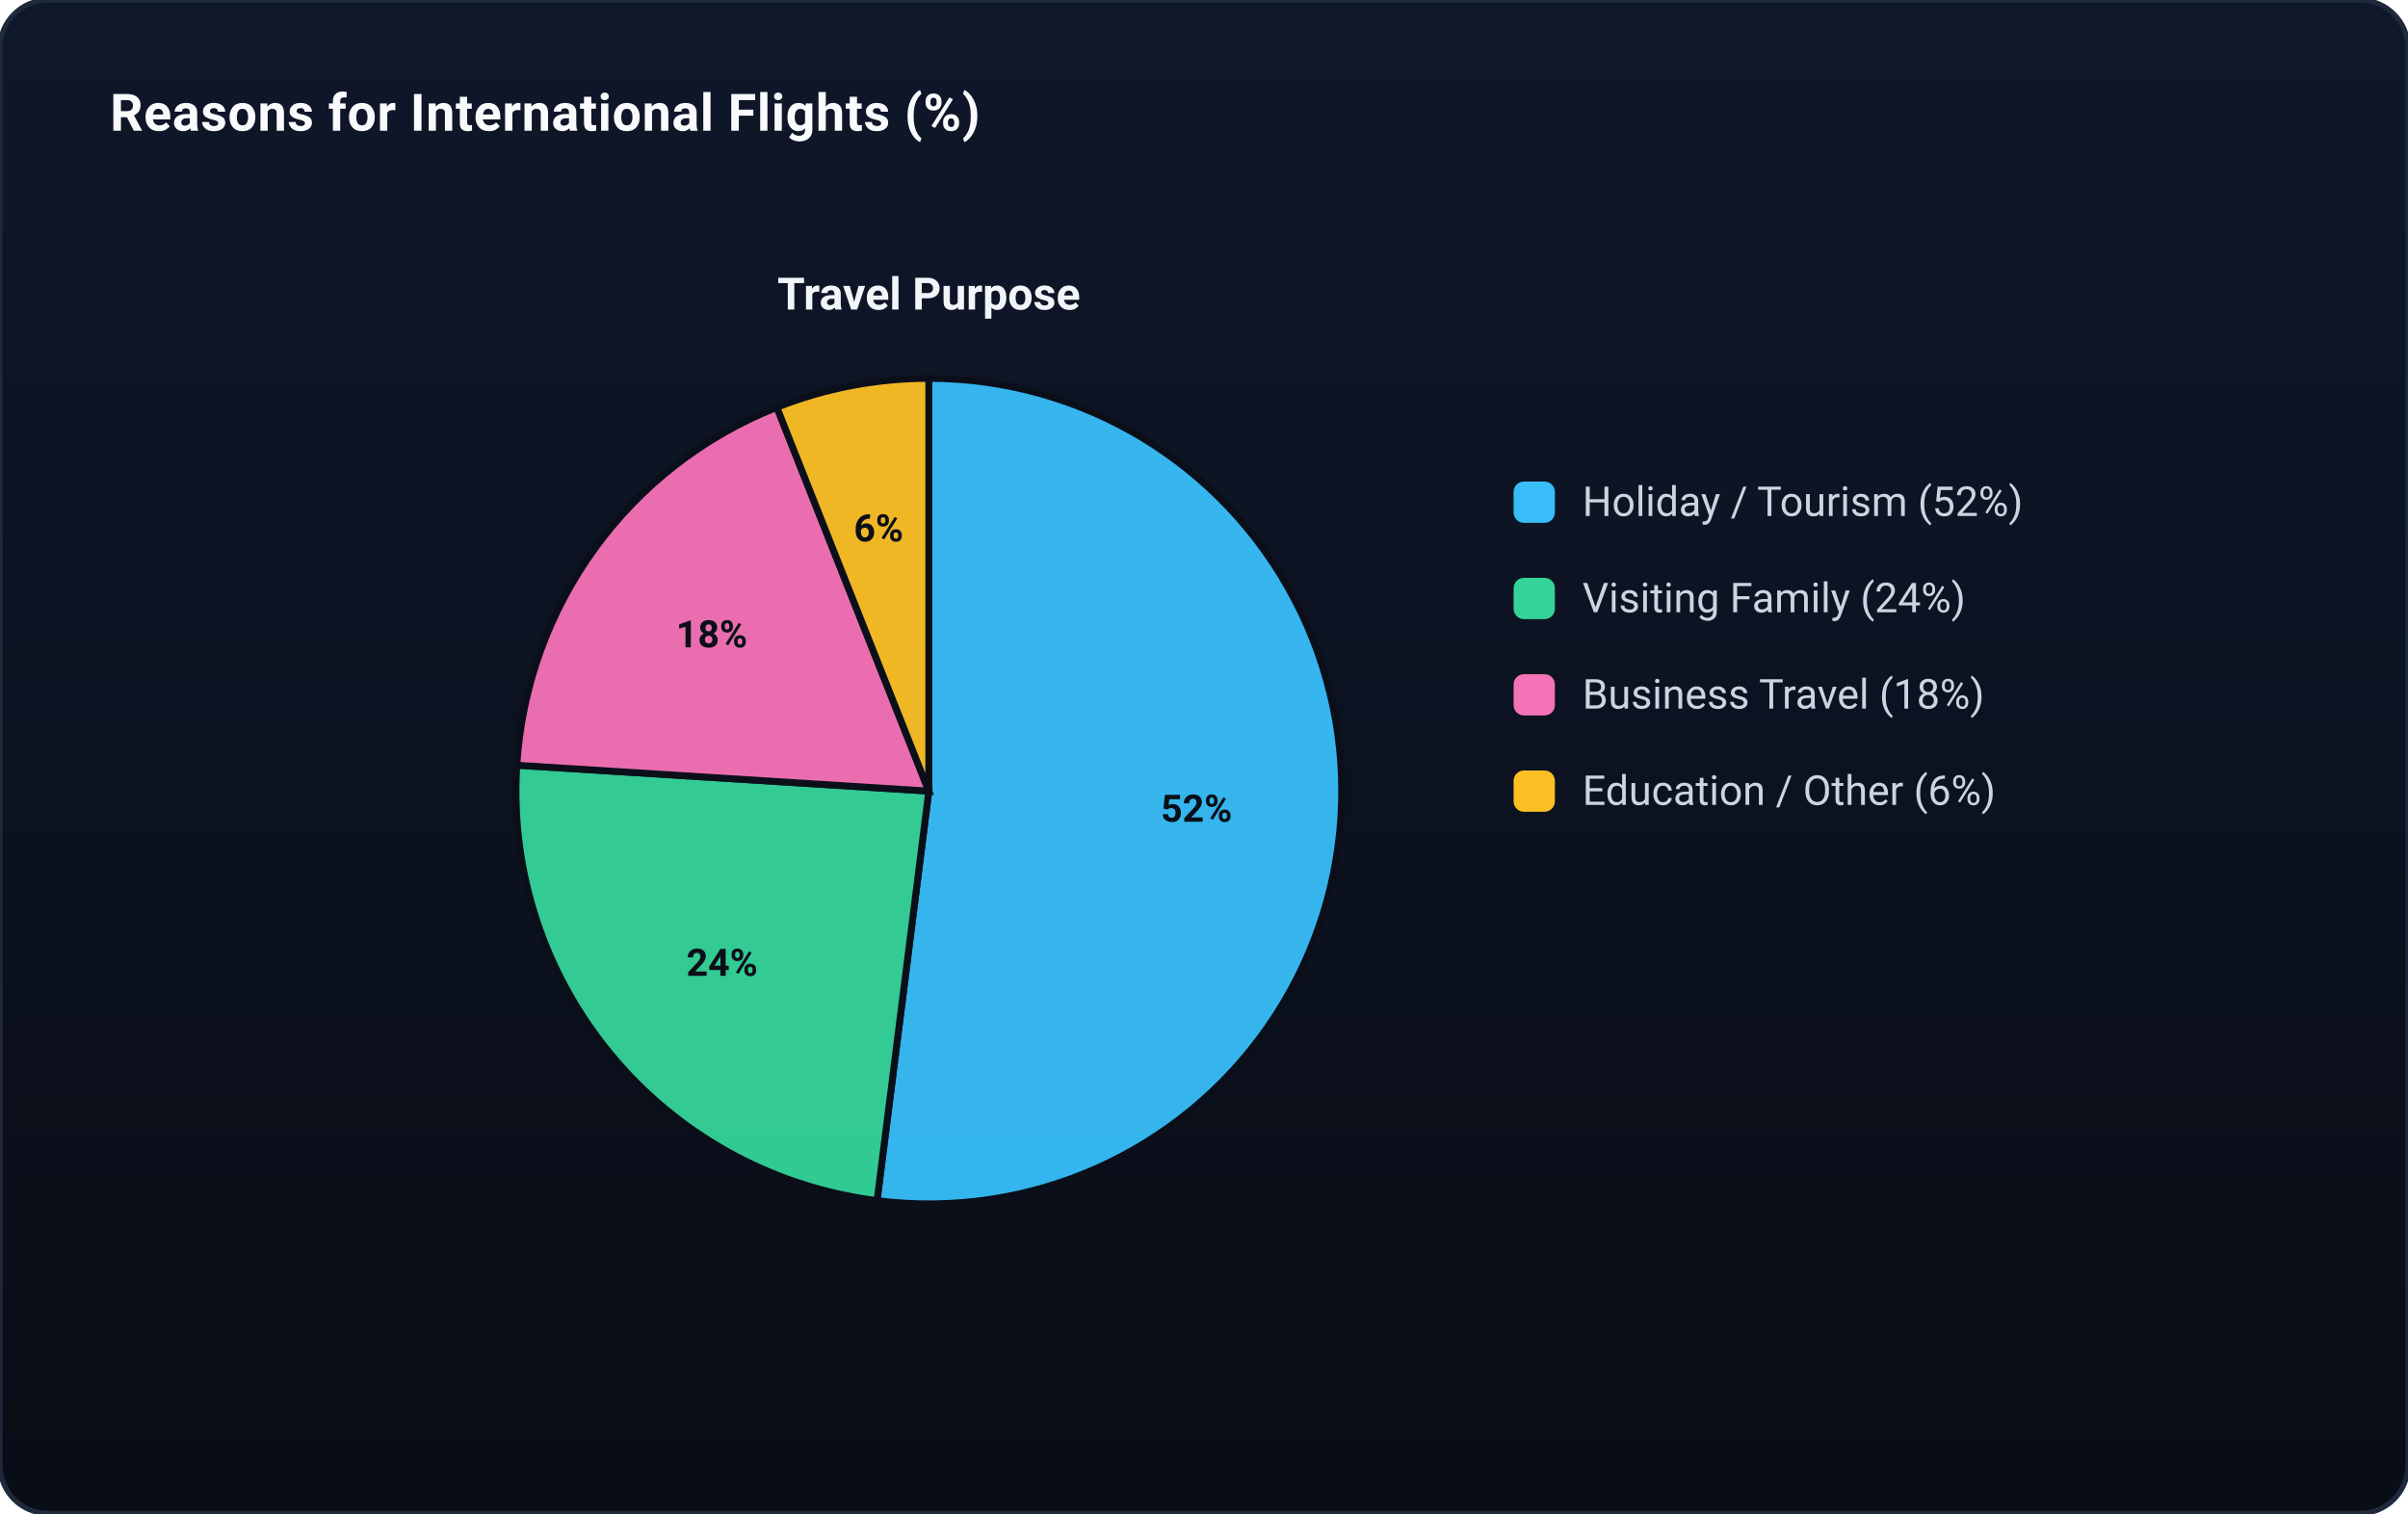
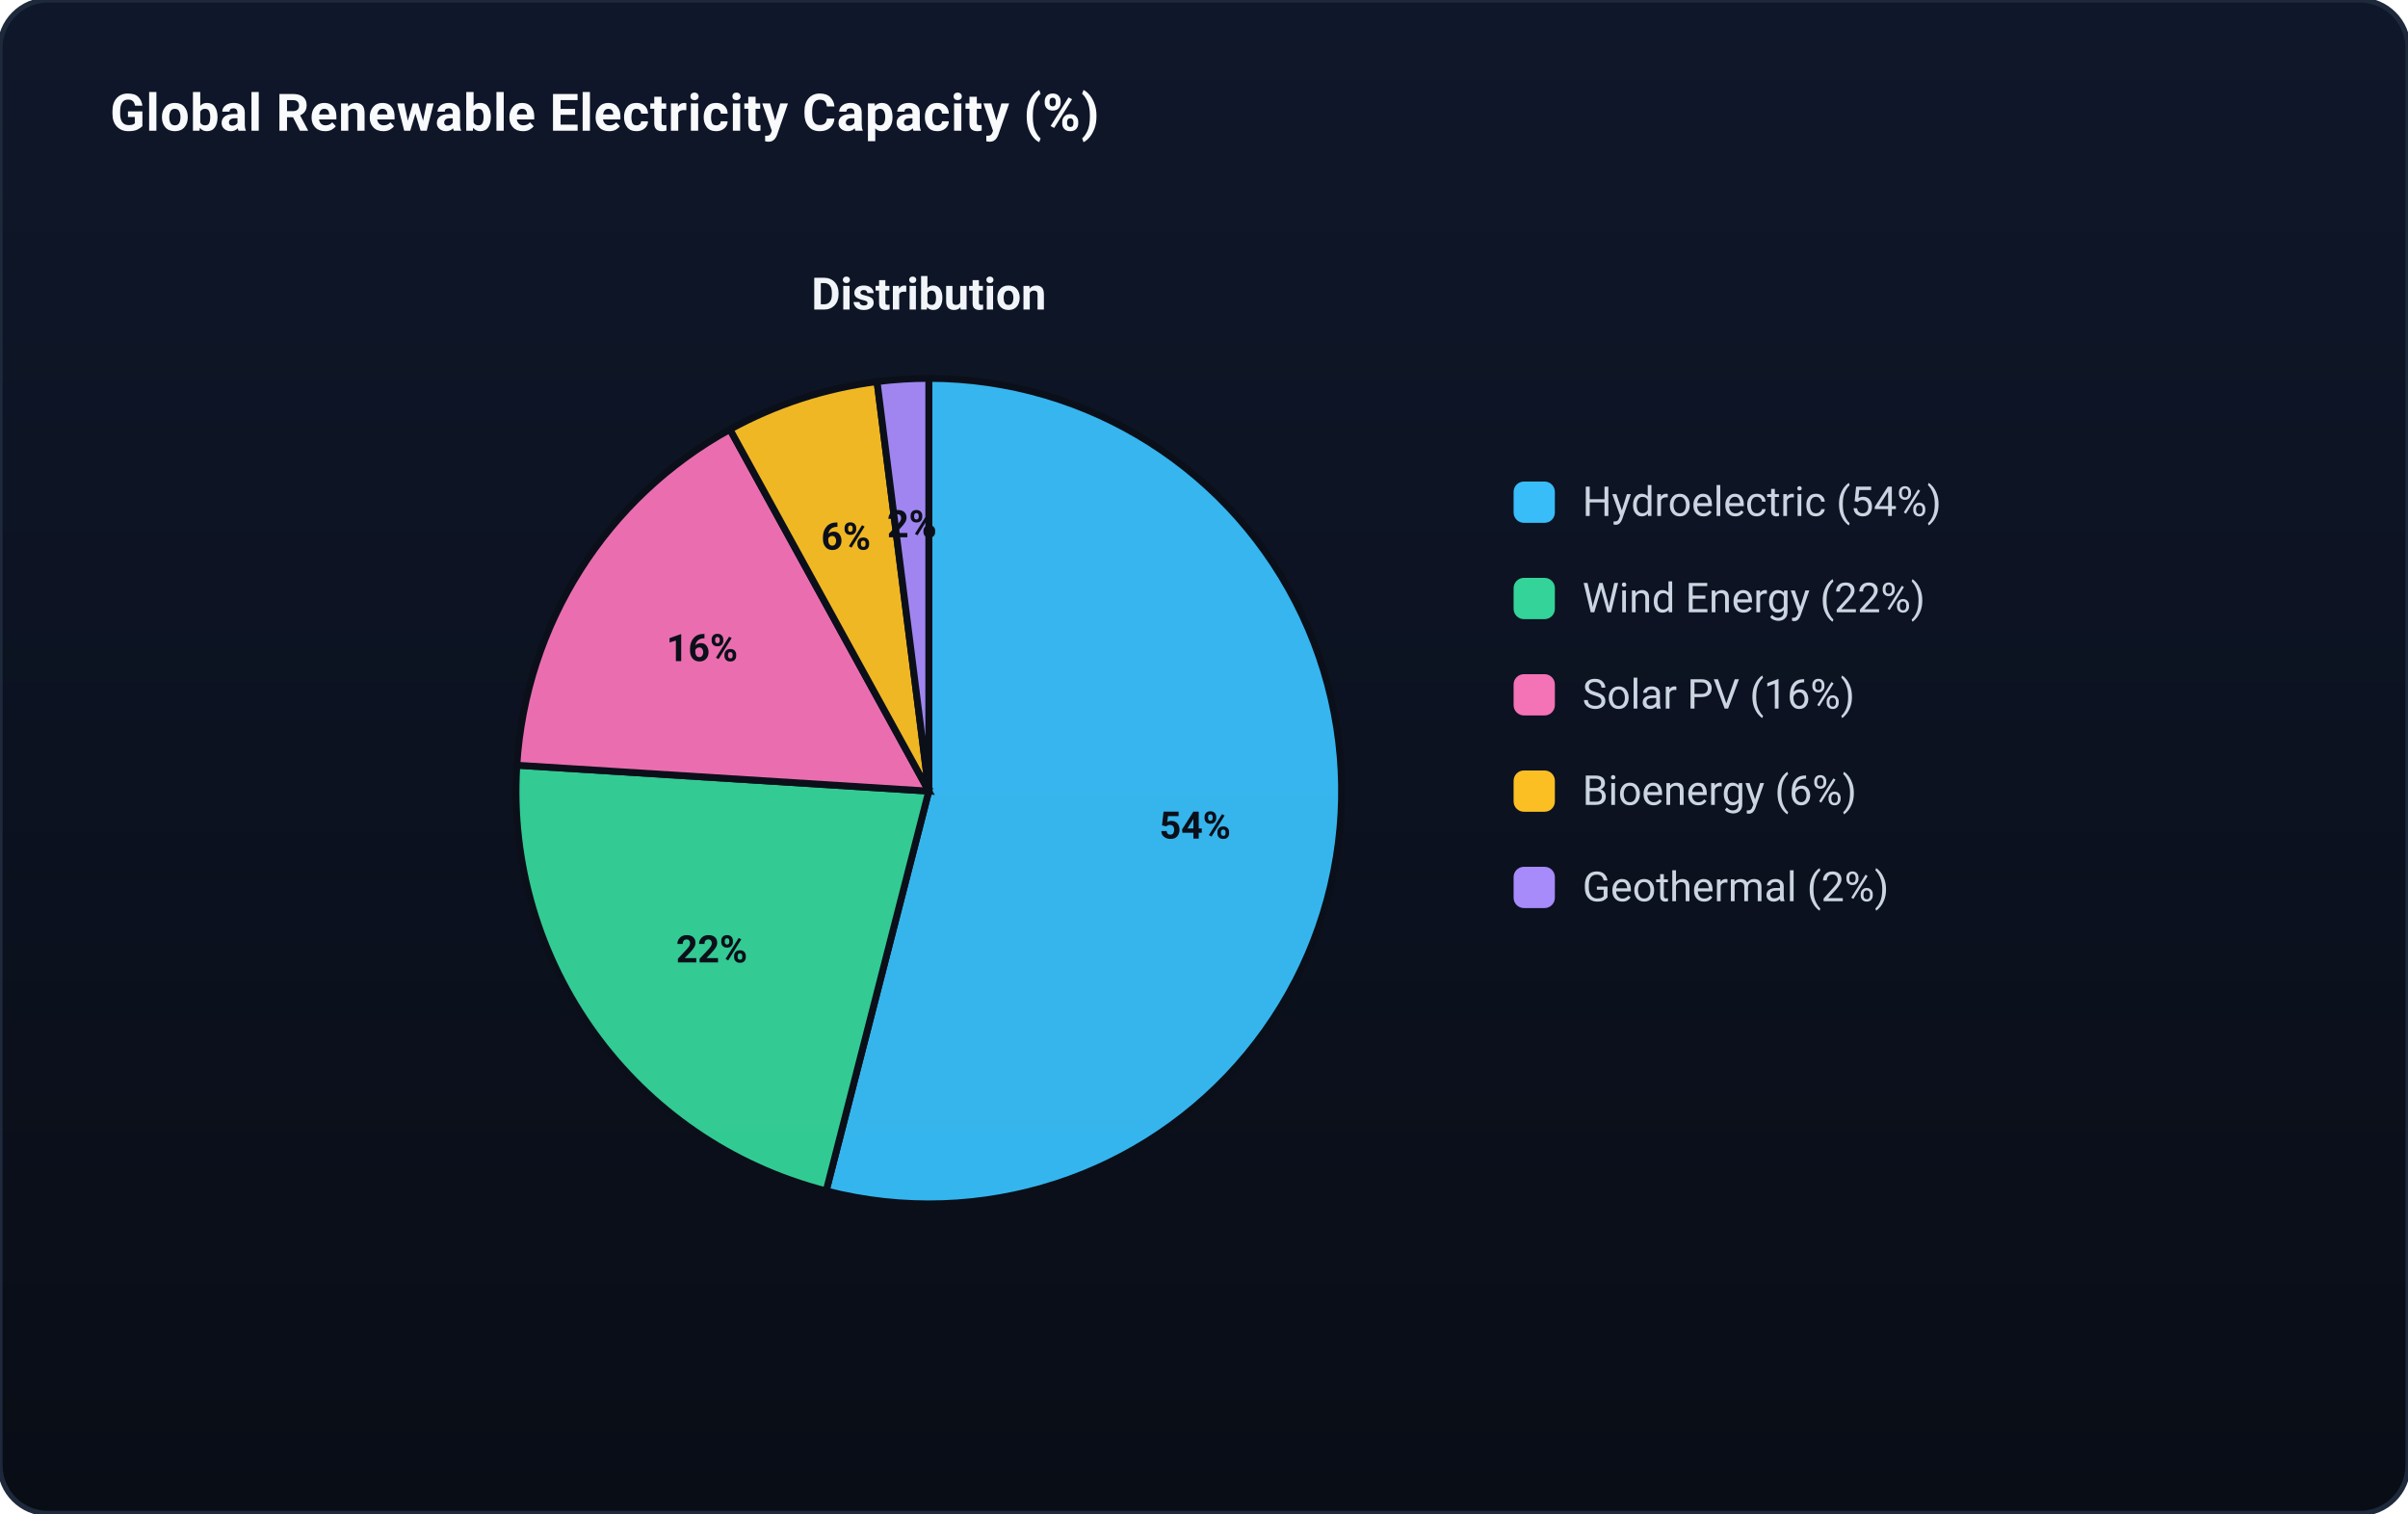
<svg xmlns="http://www.w3.org/2000/svg" viewBox="0 0 700 440" width="100%" height="100%" style="font-family: -apple-system, BlinkMacSystemFont, 'Segoe UI', Roboto, Helvetica, Arial, sans-serif; background: #0b0f19;">
  <defs>
    <linearGradient id="bgGrad" x1="0" y1="0" x2="0" y2="1">
      <stop offset="0%" stop-color="#0f172a" />
      <stop offset="100%" stop-color="#090d16" />
    </linearGradient>
    <filter id="shadow" x="-5%" y="-5%" width="110%" height="115%">
      <feDropShadow dx="0" dy="4" stdDeviation="6" flood-color="#000000" flood-opacity="0.4" />
    </filter>
    <marker id="arrow" viewBox="0 0 10 10" refX="6" refY="5" markerWidth="6" markerHeight="6" orient="auto-start-reverse">
      <path d="M 0 1 L 8 5 L 0 9 z" fill="#38bdf8" />
    </marker>
    <marker id="arrow-emerald" viewBox="0 0 10 10" refX="6" refY="5" markerWidth="6" markerHeight="6" orient="auto-start-reverse">
      <path d="M 0 1 L 8 5 L 0 9 z" fill="#34d399" />
    </marker>
  </defs>
  <rect width="700" height="440" rx="14" fill="url(#bgGrad)" stroke="#1e293b" stroke-width="1.5" />
-   <text x="32" y="38" fill="#f8fafc" font-size="15" font-weight="700" letter-spacing="0.2">Reasons for International Flights (%)</text>
-   <text x="270" y="90" fill="#f1f5f9" font-size="13" font-weight="600" text-anchor="middle">Travel Purpose</text>
-   <path d="M 270 230 L 270.00 110.00 A 120 120 0 1 1 254.96 349.05 Z" fill="#38bdf8" stroke="#0b0f19" stroke-width="2" opacity="0.95" />
-   <text x="347.8" y="238.9" fill="#0b0f19" font-size="11" font-weight="700" text-anchor="middle">52%</text>
-   <path d="M 270 230 L 254.96 349.05 A 120 120 0 0 1 150.24 222.47 Z" fill="#34d399" stroke="#0b0f19" stroke-width="2" opacity="0.95" />
-   <text x="209.9" y="283.7" fill="#0b0f19" font-size="11" font-weight="700" text-anchor="middle">24%</text>
-   <path d="M 270 230 L 150.24 222.47 A 120 120 0 0 1 225.83 118.43 Z" fill="#f472b6" stroke="#0b0f19" stroke-width="2" opacity="0.95" />
-   <text x="206.9" y="188.2" fill="#0b0f19" font-size="11" font-weight="700" text-anchor="middle">18%</text>
-   <path d="M 270 230 L 225.83 118.43 A 120 120 0 0 1 270.00 110.00 Z" fill="#fbbf24" stroke="#0b0f19" stroke-width="2" opacity="0.95" />
-   <text x="255.4" y="157.4" fill="#0b0f19" font-size="11" font-weight="700" text-anchor="middle">6%</text>
+   <text x="32" y="38" fill="#f8fafc" font-size="15" font-weight="700" letter-spacing="0.2">Global Renewable Electricity Capacity (%)</text>
+   <text x="270" y="90" fill="#f1f5f9" font-size="13" font-weight="600" text-anchor="middle">Distribution</text>
+   <path d="M 270 230 L 270.00 110.00 A 120 120 0 1 1 240.16 346.23 Z" fill="#38bdf8" stroke="#0b0f19" stroke-width="2" opacity="0.95" />
+   <text x="347.4" y="243.8" fill="#0b0f19" font-size="11" font-weight="700" text-anchor="middle">54%</text>
+   <path d="M 270 230 L 240.16 346.23 A 120 120 0 0 1 150.24 222.47 Z" fill="#34d399" stroke="#0b0f19" stroke-width="2" opacity="0.95" />
+   <text x="206.9" y="279.8" fill="#0b0f19" font-size="11" font-weight="700" text-anchor="middle">22%</text>
+   <path d="M 270 230 L 150.24 222.47 A 120 120 0 0 1 212.19 124.84 Z" fill="#f472b6" stroke="#0b0f19" stroke-width="2" opacity="0.95" />
+   <text x="204.1" y="192.2" fill="#0b0f19" font-size="11" font-weight="700" text-anchor="middle">16%</text>
+   <path d="M 270 230 L 212.19 124.84 A 120 120 0 0 1 254.96 110.95 Z" fill="#fbbf24" stroke="#0b0f19" stroke-width="2" opacity="0.95" />
+   <text x="245.9" y="159.8" fill="#0b0f19" font-size="11" font-weight="700" text-anchor="middle">6%</text>
+   <path d="M 270 230 L 254.96 110.95 A 120 120 0 0 1 270.00 110.00 Z" fill="#a78bfa" stroke="#0b0f19" stroke-width="2" opacity="0.95" />
+   <text x="265.1" y="156.2" fill="#0b0f19" font-size="11" font-weight="700" text-anchor="middle">2%</text>
  <rect x="440" y="140" width="12" height="12" rx="3" fill="#38bdf8" />
-   <text x="460" y="150" fill="#cbd5e1" font-size="12">Holiday / Tourism (52%)</text>
+   <text x="460" y="150" fill="#cbd5e1" font-size="12">Hydroelectric (54%)</text>
  <rect x="440" y="168" width="12" height="12" rx="3" fill="#34d399" />
-   <text x="460" y="178" fill="#cbd5e1" font-size="12">Visiting Family (24%)</text>
+   <text x="460" y="178" fill="#cbd5e1" font-size="12">Wind Energy (22%)</text>
  <rect x="440" y="196" width="12" height="12" rx="3" fill="#f472b6" />
-   <text x="460" y="206" fill="#cbd5e1" font-size="12">Business Travel (18%)</text>
+   <text x="460" y="206" fill="#cbd5e1" font-size="12">Solar PV (16%)</text>
  <rect x="440" y="224" width="12" height="12" rx="3" fill="#fbbf24" />
-   <text x="460" y="234" fill="#cbd5e1" font-size="12">Education / Other (6%)</text>
+   <text x="460" y="234" fill="#cbd5e1" font-size="12">Bioenergy (6%)</text>
+   <rect x="440" y="252" width="12" height="12" rx="3" fill="#a78bfa" />
+   <text x="460" y="262" fill="#cbd5e1" font-size="12">Geothermal (2%)</text>
</svg>
